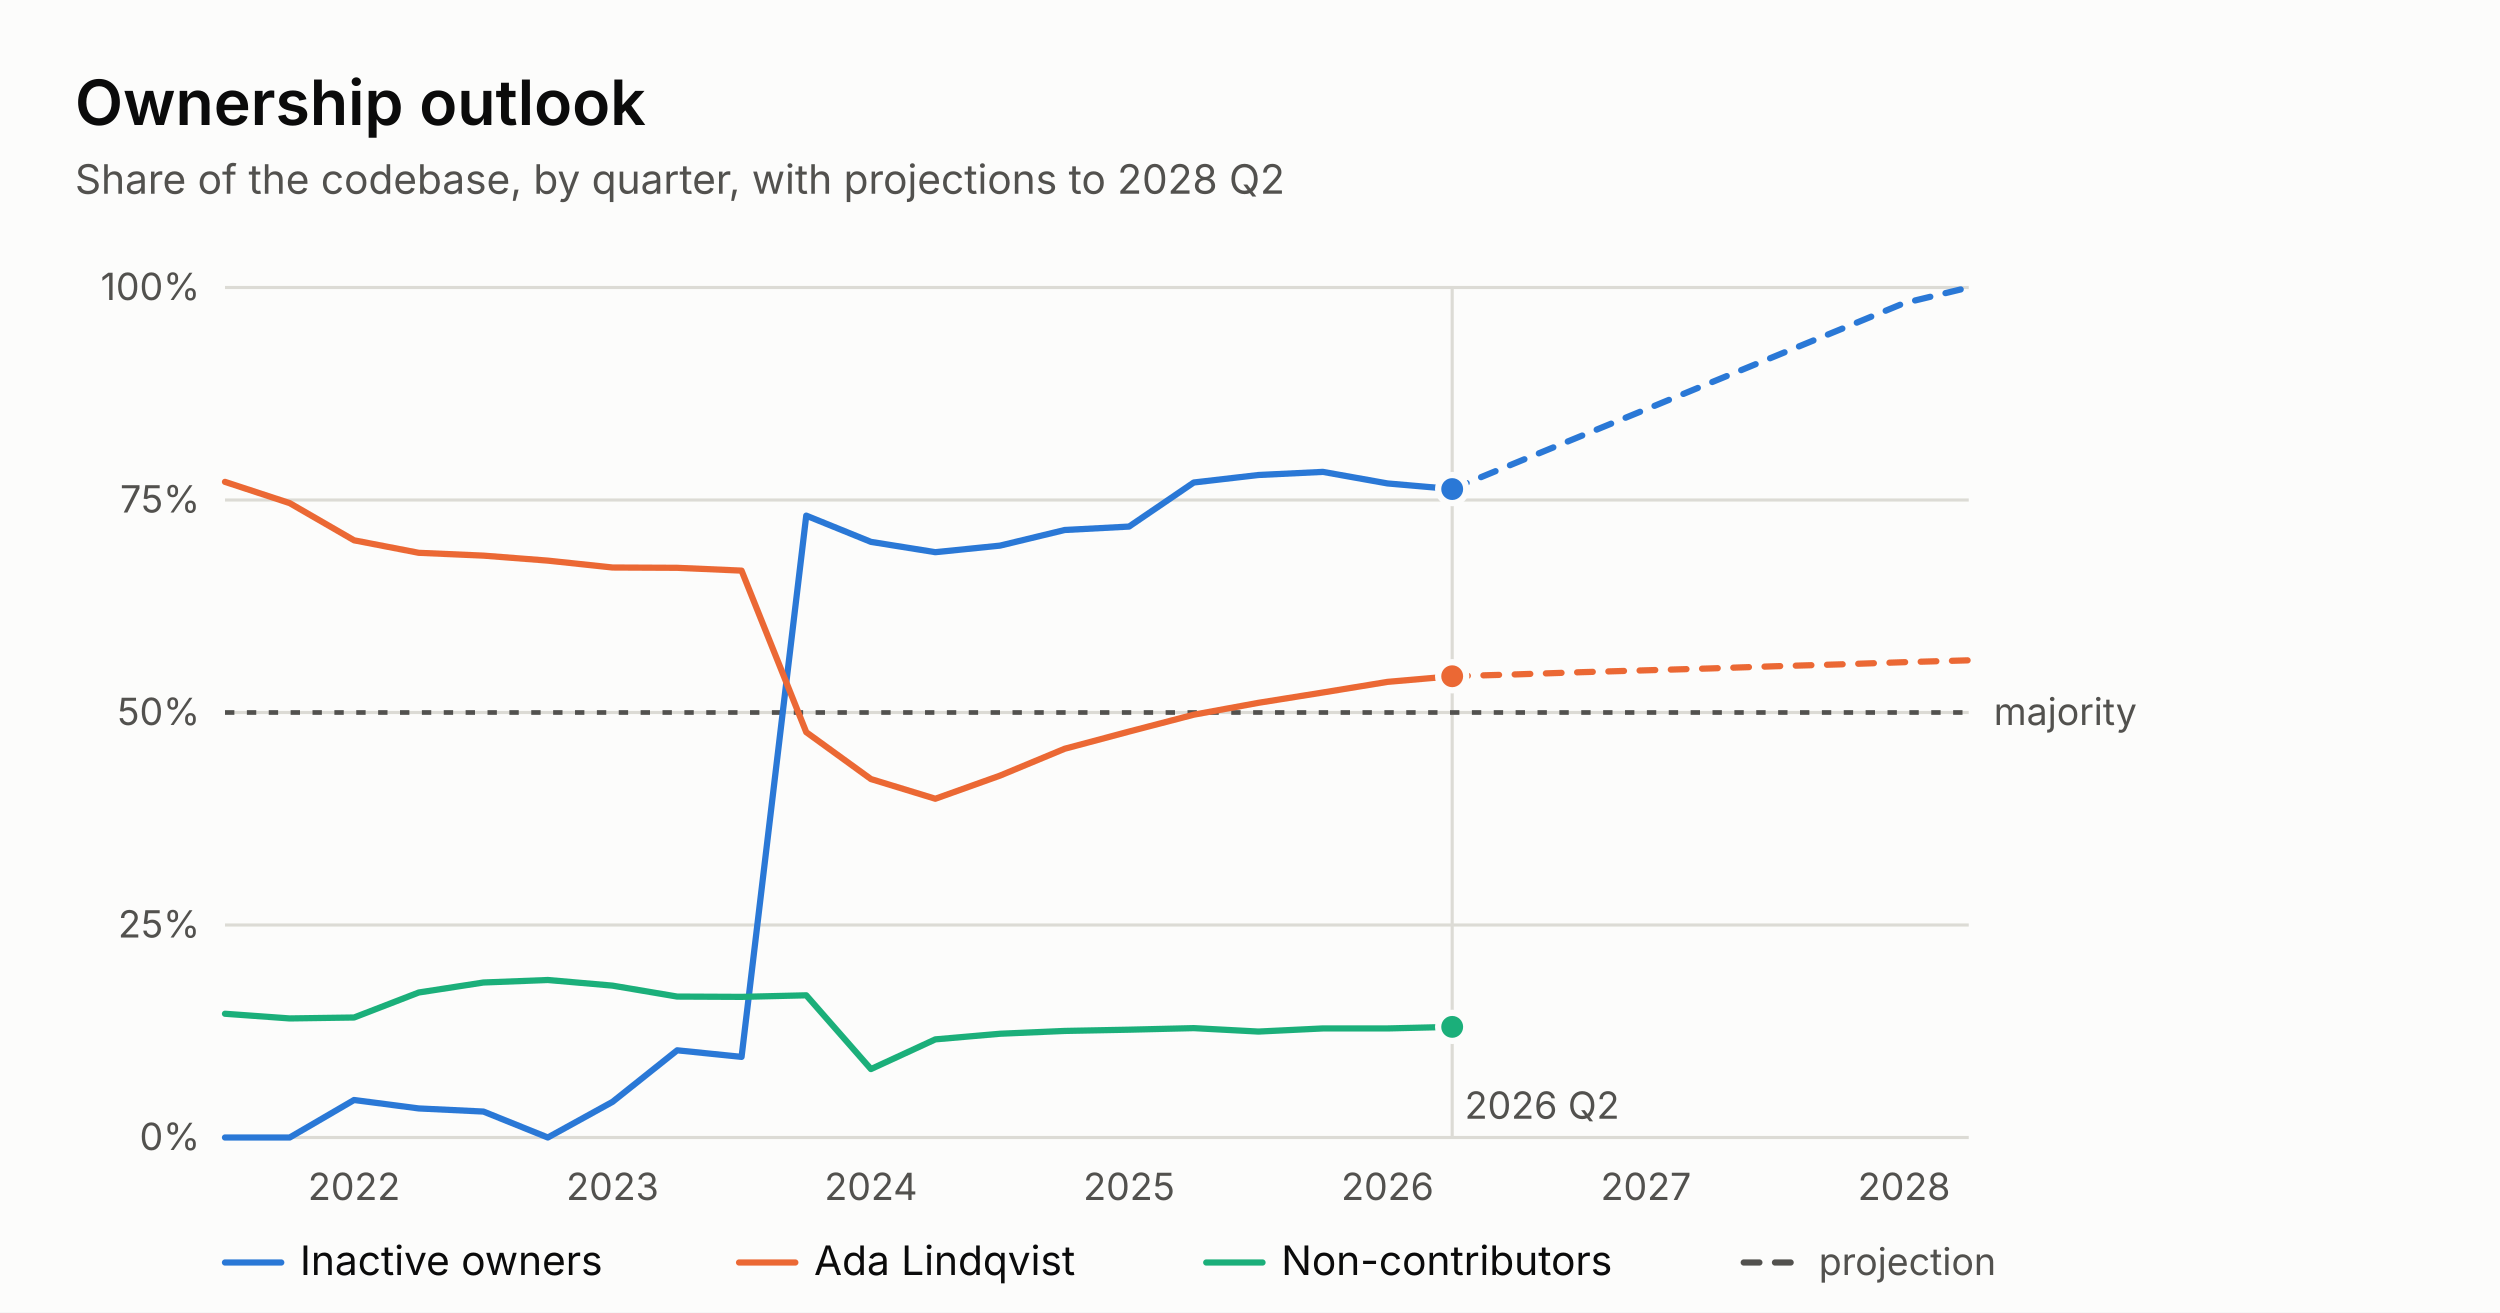
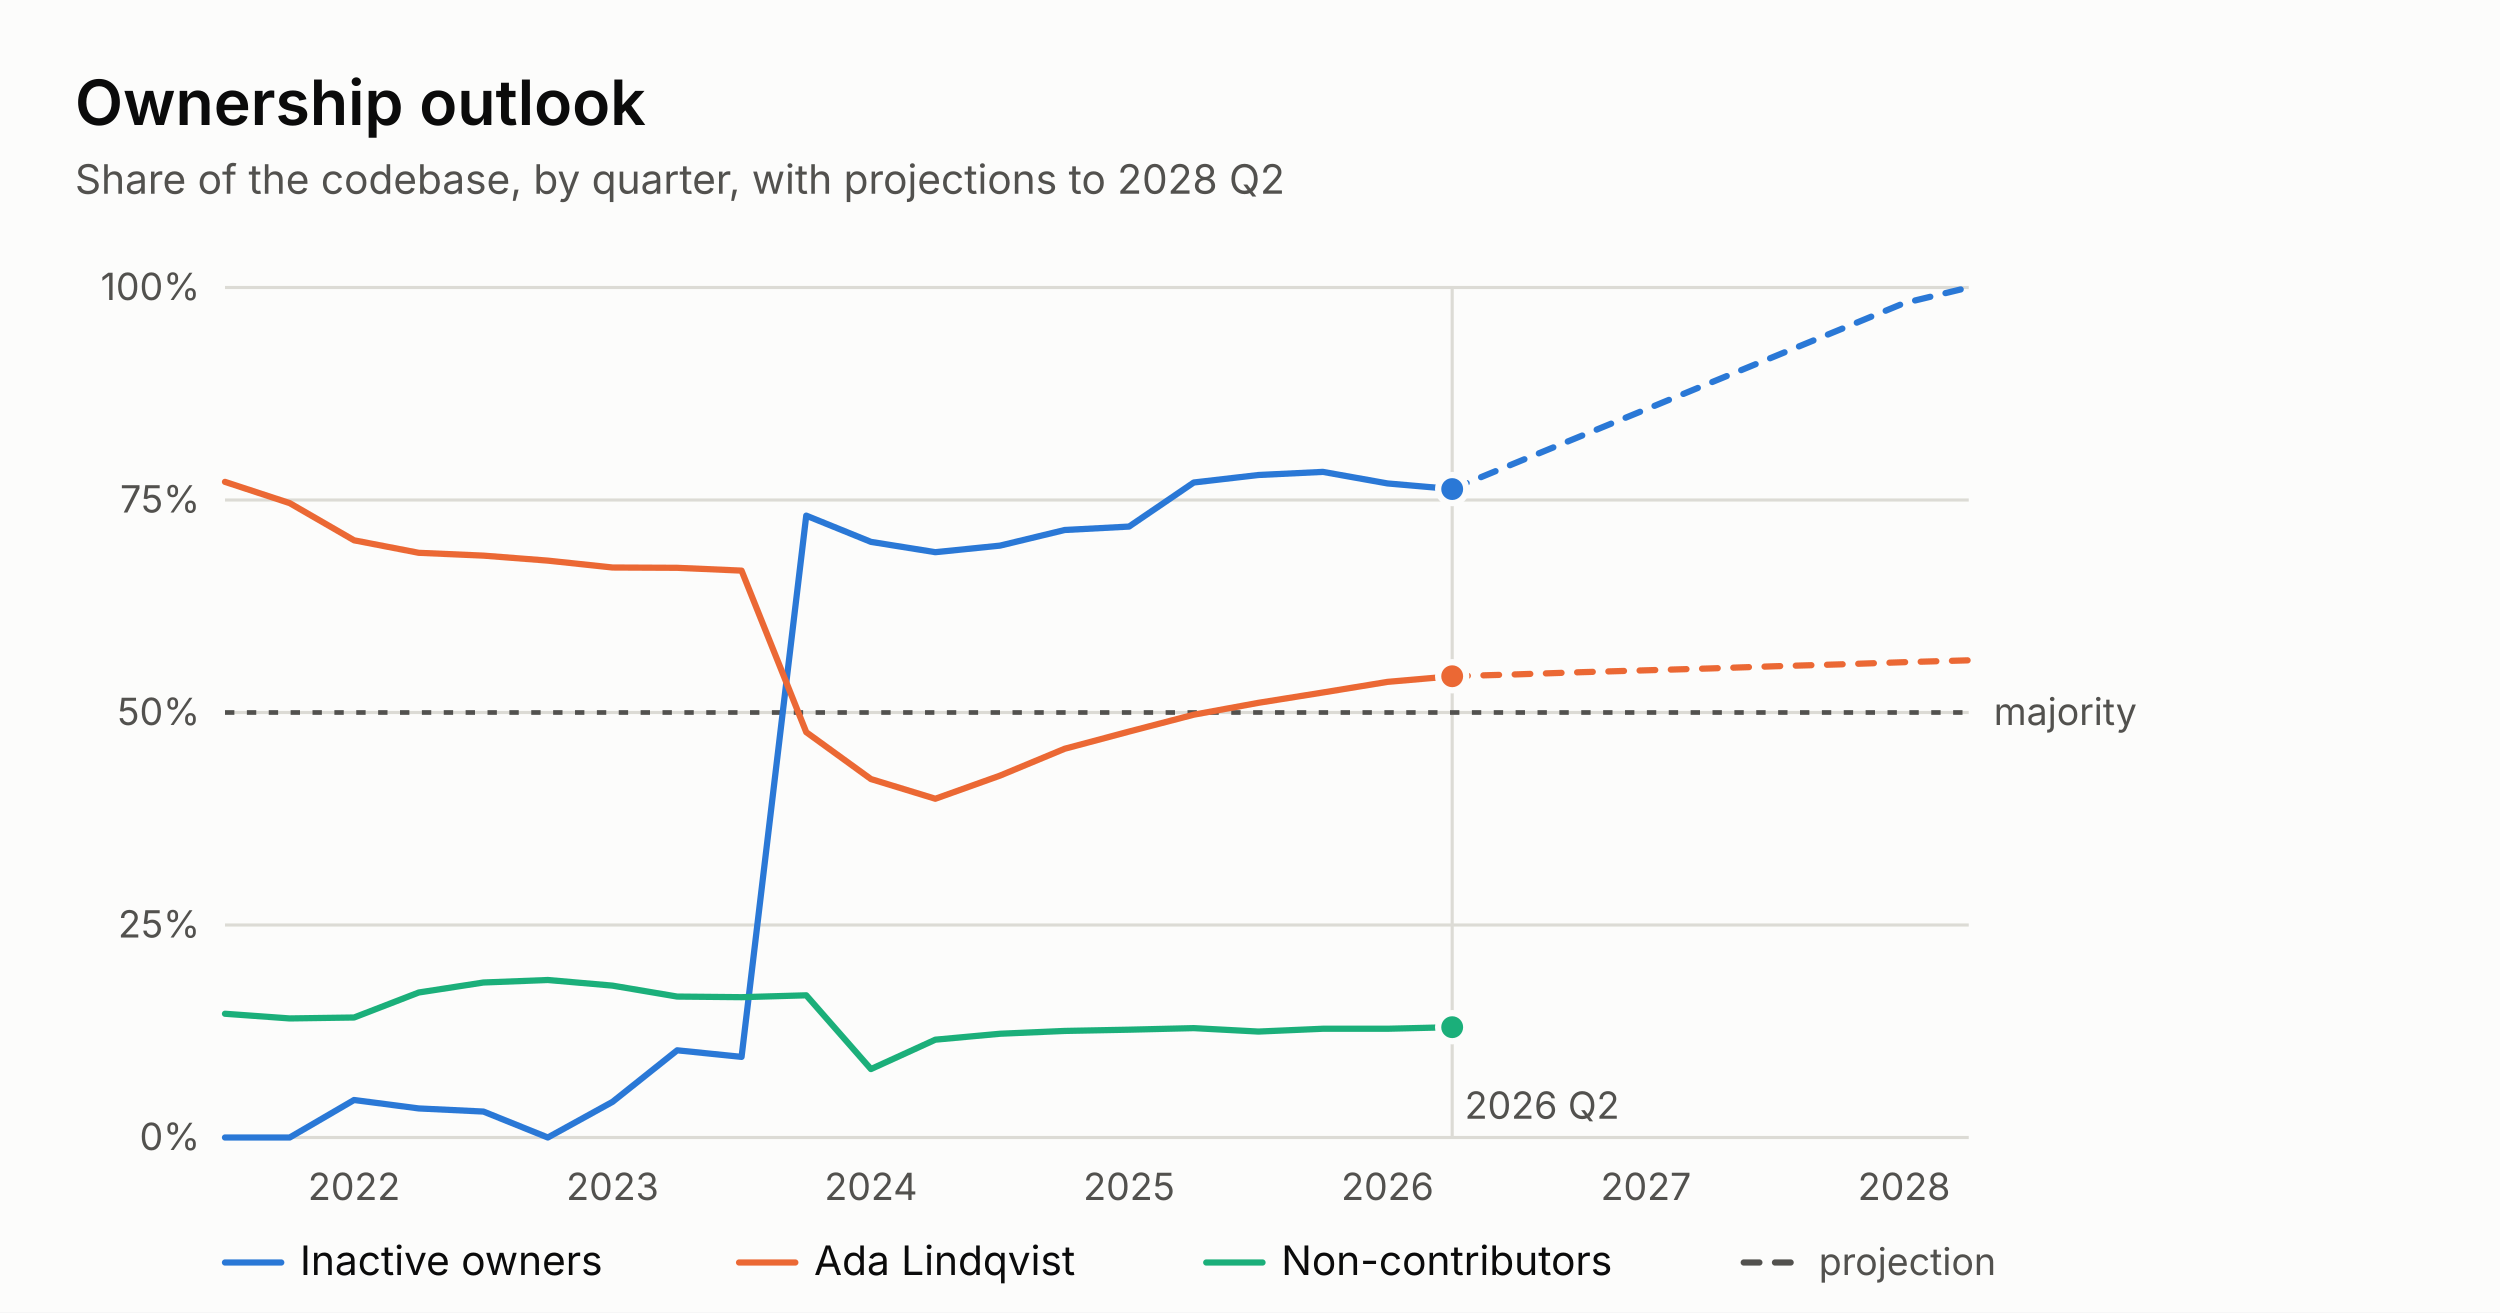
<svg xmlns="http://www.w3.org/2000/svg" width="800" height="420" viewBox="0 0 800 420" role="img">
  <style>
.title { font-family: system-ui, -apple-system, "Segoe UI", sans-serif; font-size: 20px; font-weight: 600; }
.subtitle, .label { font-family: system-ui, -apple-system, "Segoe UI", sans-serif; font-size: 13px; }
.mono { font-family: ui-monospace, "SF Mono", Menlo, Consolas, monospace; font-size: 13px; }
.muted, .axis { font-family: system-ui, -apple-system, "Segoe UI", sans-serif; font-size: 12px; }
.axis-title { font-family: system-ui, -apple-system, "Segoe UI", sans-serif; font-size: 12px; font-weight: 600; }
.value { font-family: system-ui, -apple-system, "Segoe UI", sans-serif; font-size: 11px; font-weight: 500; text-anchor: middle; }
.slice { stroke-width: 2; stroke-linejoin: round; }
.self { fill: none; stroke-width: 1.5; }
.grid { fill: none; stroke-width: 1; }
.area { fill-opacity: 0.12; stroke-width: 2; stroke-linejoin: round; }
.point { stroke-width: 2; }
.trend { fill: none; stroke-width: 2; stroke-linejoin: round; stroke-linecap: round; }
.projected { stroke-dasharray: 5 5; }
.target { stroke-dasharray: 3 4; stroke-width: 1.5; }
.hit { fill: transparent; }
.bg { fill: #fcfcfb; }
.title, .label, .mono, .axis { fill: #0b0b0b; }
.subtitle, .muted, .axis-title { fill: #52514e; }
.slice { stroke: #fcfcfb; }
.self { stroke: #52514e; }
.s1 { fill: #2a78d6; }
.s2 { fill: #eb6834; }
.s3 { fill: #1baf7a; }
.s4 { fill: #eda100; }
.s5 { fill: #e87ba4; }
.ra1 { fill: #2a78d6; stroke: #2a78d6; } .rp1 { fill: #2a78d6; stroke: #fcfcfb; }
.ra2 { fill: #eb6834; stroke: #eb6834; } .rp2 { fill: #eb6834; stroke: #fcfcfb; }
.ra3 { fill: #1baf7a; stroke: #1baf7a; } .rp3 { fill: #1baf7a; stroke: #fcfcfb; }
.ra4 { fill: #eda100; stroke: #eda100; } .rp4 { fill: #eda100; stroke: #fcfcfb; }
.ra5 { fill: #e87ba4; stroke: #e87ba4; } .rp5 { fill: #e87ba4; stroke: #fcfcfb; }
.grid { stroke: #dcdbd5; }
.ln1 { stroke: #2a78d6; }
.ln2 { stroke: #eb6834; }
.ln3 { stroke: #1baf7a; }
.ln4 { stroke: #eda100; }
.ln5 { stroke: #e87ba4; }
.target, .key { stroke: #52514e; }
.other { fill: #c9c8c1; }
.b0 { fill: #f0efec; }
.b1 { fill: #cde2fb; }
.b2 { fill: #b7d3f6; }
.b3 { fill: #9ec5f4; }
.b4 { fill: #6da7ec; }
.b5 { fill: #3987e5; }
.b6 { fill: #256abf; }
.b7 { fill: #184f95; }
.b8 { fill: #0d366b; }
.t1 { fill: #0b0b0b; }
.t2 { fill: #0b0b0b; }
.t3 { fill: #0b0b0b; }
.t4 { fill: #0b0b0b; }
.t5 { fill: #ffffff; }
.t6 { fill: #ffffff; }
.t7 { fill: #ffffff; }
.t8 { fill: #ffffff; }
@media (prefers-color-scheme: dark) {
.bg { fill: #1a1a19; }
.title, .label, .mono, .axis { fill: #ffffff; }
.subtitle, .muted, .axis-title { fill: #c3c2b7; }
.slice { stroke: #1a1a19; }
.self { stroke: #c3c2b7; }
.s1 { fill: #3987e5; }
.s2 { fill: #d95926; }
.s3 { fill: #199e70; }
.s4 { fill: #c98500; }
.s5 { fill: #d55181; }
.ra1 { fill: #3987e5; stroke: #3987e5; } .rp1 { fill: #3987e5; stroke: #1a1a19; }
.ra2 { fill: #d95926; stroke: #d95926; } .rp2 { fill: #d95926; stroke: #1a1a19; }
.ra3 { fill: #199e70; stroke: #199e70; } .rp3 { fill: #199e70; stroke: #1a1a19; }
.ra4 { fill: #c98500; stroke: #c98500; } .rp4 { fill: #c98500; stroke: #1a1a19; }
.ra5 { fill: #d55181; stroke: #d55181; } .rp5 { fill: #d55181; stroke: #1a1a19; }
.grid { stroke: #3a3a37; }
.ln1 { stroke: #3987e5; }
.ln2 { stroke: #d95926; }
.ln3 { stroke: #199e70; }
.ln4 { stroke: #c98500; }
.ln5 { stroke: #d55181; }
.target, .key { stroke: #c3c2b7; }
.other { fill: #4a4945; }
.b0 { fill: #262625; }
.b1 { fill: #0d366b; }
.b2 { fill: #184f95; }
.b3 { fill: #256abf; }
.b4 { fill: #3987e5; }
.b5 { fill: #6da7ec; }
.b6 { fill: #9ec5f4; }
.b7 { fill: #b7d3f6; }
.b8 { fill: #cde2fb; }
.t1 { fill: #ffffff; }
.t2 { fill: #ffffff; }
.t3 { fill: #ffffff; }
.t4 { fill: #ffffff; }
.t5 { fill: #0b0b0b; }
.t6 { fill: #0b0b0b; }
.t7 { fill: #0b0b0b; }
.t8 { fill: #0b0b0b; }
}
</style>
  <rect class="bg" width="800" height="420" />
  <text class="title" x="24" y="40">Ownership outlook</text>
  <text class="subtitle" x="24" y="62">Share of the codebase, by quarter, with projections to 2028 Q2</text>
  <line class="grid" x1="72" x2="630" y1="364.0" y2="364.0" />
  <text class="muted" x="64" y="368.0" text-anchor="end">0%</text>
  <line class="grid" x1="72" x2="630" y1="296.0" y2="296.0" />
  <text class="muted" x="64" y="300.0" text-anchor="end">25%</text>
  <line class="grid" x1="72" x2="630" y1="228.0" y2="228.0" />
  <text class="muted" x="64" y="232.0" text-anchor="end">50%</text>
  <line class="grid" x1="72" x2="630" y1="160.0" y2="160.0" />
  <text class="muted" x="64" y="164.0" text-anchor="end">75%</text>
  <line class="grid" x1="72" x2="630" y1="92.0" y2="92.0" />
  <text class="muted" x="64" y="96.0" text-anchor="end">100%</text>
  <text class="muted" x="113.3" y="384" text-anchor="middle">2022</text>
  <text class="muted" x="196.0" y="384" text-anchor="middle">2023</text>
  <text class="muted" x="278.7" y="384" text-anchor="middle">2024</text>
  <text class="muted" x="361.3" y="384" text-anchor="middle">2025</text>
  <text class="muted" x="444.0" y="384" text-anchor="middle">2026</text>
  <text class="muted" x="526.7" y="384" text-anchor="middle">2027</text>
  <text class="muted" x="609.3" y="384" text-anchor="middle">2028</text>
  <line class="grid" x1="464.7" x2="464.7" y1="92" y2="364" />
  <text class="muted" x="468.7" y="358">2026 Q2</text>
  <line class="target" x1="72" x2="630" y1="228.0" y2="228.0" />
  <text class="muted" x="638" y="232.0">majority</text>
  <path class="trend ln1" d="M 72.0 364.0 L 92.7 364.0 L 113.3 352.0 L 134.0 354.7 L 154.7 355.7 L 175.3 364.0 L 196.0 352.6 L 216.7 336.1 L 237.3 338.2 L 258.0 165.0 L 278.7 173.4 L 299.3 176.7 L 320.0 174.6 L 340.7 169.6 L 361.3 168.5 L 382.0 154.4 L 402.7 152.0 L 423.3 151.0 L 444.0 154.7 L 464.7 156.5" />
  <path class="trend projected ln1" d="M 464.7 156.5 L 485.3 148.0 L 506.0 139.5 L 526.7 131.0 L 547.3 122.5 L 568.0 114.0 L 588.7 105.5 L 609.3 97.0 L 630.0 92.0" />
  <circle class="hit" cx="72.0" cy="364.0" r="6" />
  <circle class="hit" cx="92.7" cy="364.0" r="6" />
  <circle class="hit" cx="113.3" cy="352.0" r="6" />
  <circle class="hit" cx="134.0" cy="354.7" r="6" />
  <circle class="hit" cx="154.7" cy="355.7" r="6" />
  <circle class="hit" cx="175.3" cy="364.0" r="6" />
  <circle class="hit" cx="196.0" cy="352.6" r="6" />
  <circle class="hit" cx="216.7" cy="336.1" r="6" />
  <circle class="hit" cx="237.3" cy="338.2" r="6" />
  <circle class="hit" cx="258.0" cy="165.0" r="6" />
  <circle class="hit" cx="278.7" cy="173.4" r="6" />
  <circle class="hit" cx="299.3" cy="176.7" r="6" />
  <circle class="hit" cx="320.0" cy="174.6" r="6" />
  <circle class="hit" cx="340.7" cy="169.6" r="6" />
  <circle class="hit" cx="361.3" cy="168.5" r="6" />
  <circle class="hit" cx="382.0" cy="154.4" r="6" />
  <circle class="hit" cx="402.7" cy="152.0" r="6" />
  <circle class="hit" cx="423.3" cy="151.0" r="6" />
  <circle class="hit" cx="444.0" cy="154.7" r="6" />
  <circle class="hit" cx="464.7" cy="156.5" r="6" />
  <circle class="point rp1" cx="464.7" cy="156.5" r="4.5" />
  <path class="trend ln2" d="M 72.0 154.2 L 92.7 161.0 L 113.3 172.9 L 134.0 176.9 L 154.7 177.8 L 175.3 179.4 L 196.0 181.6 L 216.7 181.7 L 237.3 182.6 L 258.0 234.3 L 278.7 249.3 L 299.3 255.6 L 320.0 248.2 L 340.7 239.6 L 361.3 234.1 L 382.0 228.7 L 402.7 224.9 L 423.3 221.6 L 444.0 218.2 L 464.7 216.4" />
  <path class="trend projected ln2" d="M 464.7 216.4 L 485.3 215.8 L 506.0 215.1 L 526.7 214.5 L 547.3 213.9 L 568.0 213.2 L 588.7 212.6 L 609.3 211.9 L 630.0 211.3" />
  <circle class="hit" cx="72.0" cy="154.2" r="6" />
  <circle class="hit" cx="92.7" cy="161.0" r="6" />
  <circle class="hit" cx="113.3" cy="172.9" r="6" />
  <circle class="hit" cx="134.0" cy="176.9" r="6" />
  <circle class="hit" cx="154.7" cy="177.8" r="6" />
  <circle class="hit" cx="175.3" cy="179.4" r="6" />
  <circle class="hit" cx="196.0" cy="181.6" r="6" />
  <circle class="hit" cx="216.7" cy="181.7" r="6" />
  <circle class="hit" cx="237.3" cy="182.6" r="6" />
  <circle class="hit" cx="258.0" cy="234.3" r="6" />
  <circle class="hit" cx="278.7" cy="249.3" r="6" />
  <circle class="hit" cx="299.3" cy="255.6" r="6" />
  <circle class="hit" cx="320.0" cy="248.2" r="6" />
  <circle class="hit" cx="340.7" cy="239.6" r="6" />
  <circle class="hit" cx="361.3" cy="234.1" r="6" />
  <circle class="hit" cx="382.0" cy="228.7" r="6" />
  <circle class="hit" cx="402.7" cy="224.9" r="6" />
  <circle class="hit" cx="423.3" cy="221.6" r="6" />
  <circle class="hit" cx="444.0" cy="218.2" r="6" />
  <circle class="hit" cx="464.7" cy="216.4" r="6" />
  <circle class="point rp2" cx="464.7" cy="216.4" r="4.5" />
-   <path class="trend ln3" d="M 72.0 324.4 L 92.7 325.9 L 113.3 325.6 L 134.0 317.6 L 154.7 314.4 L 175.3 313.6 L 196.0 315.4 L 216.7 318.9 L 237.3 319.0 L 258.0 318.5 L 278.7 342.1 L 299.3 332.6 L 320.0 330.8 L 340.7 329.9 L 361.3 329.5 L 382.0 329.0 L 402.7 330.1 L 423.3 329.1 L 444.0 329.1 L 464.7 328.6" />
+   <path class="trend ln3" d="M 72.0 324.4 L 92.7 325.9 L 113.3 325.6 L 134.0 317.6 L 154.7 314.4 L 175.3 313.6 L 196.0 315.4 L 216.7 318.9 L 237.3 319.1 L 258.0 318.5 L 278.7 342.1 L 299.3 332.7 L 320.0 330.8 L 340.7 329.9 L 361.3 329.5 L 382.0 329.0 L 402.7 330.1 L 423.3 329.2 L 444.0 329.2 L 464.7 328.7" />
  <circle class="hit" cx="72.0" cy="324.4" r="6" />
  <circle class="hit" cx="92.7" cy="325.9" r="6" />
  <circle class="hit" cx="113.3" cy="325.6" r="6" />
  <circle class="hit" cx="134.0" cy="317.6" r="6" />
  <circle class="hit" cx="154.7" cy="314.4" r="6" />
  <circle class="hit" cx="175.3" cy="313.6" r="6" />
  <circle class="hit" cx="196.0" cy="315.4" r="6" />
  <circle class="hit" cx="216.7" cy="318.9" r="6" />
-   <circle class="hit" cx="237.3" cy="319.0" r="6" />
+   <circle class="hit" cx="237.3" cy="319.1" r="6" />
  <circle class="hit" cx="258.0" cy="318.5" r="6" />
  <circle class="hit" cx="278.7" cy="342.1" r="6" />
-   <circle class="hit" cx="299.3" cy="332.6" r="6" />
+   <circle class="hit" cx="299.3" cy="332.7" r="6" />
  <circle class="hit" cx="320.0" cy="330.8" r="6" />
  <circle class="hit" cx="340.7" cy="329.9" r="6" />
  <circle class="hit" cx="361.3" cy="329.5" r="6" />
  <circle class="hit" cx="382.0" cy="329.0" r="6" />
  <circle class="hit" cx="402.7" cy="330.1" r="6" />
-   <circle class="hit" cx="423.3" cy="329.1" r="6" />
-   <circle class="hit" cx="444.0" cy="329.1" r="6" />
-   <circle class="hit" cx="464.7" cy="328.6" r="6" />
-   <circle class="point rp3" cx="464.7" cy="328.6" r="4.5" />
+   <circle class="hit" cx="423.3" cy="329.2" r="6" />
+   <circle class="hit" cx="444.0" cy="329.2" r="6" />
+   <circle class="hit" cx="464.7" cy="328.7" r="6" />
+   <circle class="point rp3" cx="464.7" cy="328.7" r="4.5" />
  <line class="trend ln1" x1="72" x2="90" y1="404" y2="404" />
  <text class="label" x="96" y="408">Inactive owners</text>
  <line class="trend ln2" x1="236.5" x2="254.5" y1="404" y2="404" />
  <text class="label" x="260.5" y="408">Ada Lindqvist</text>
  <line class="trend ln3" x1="386" x2="404" y1="404" y2="404" />
  <text class="label" x="410" y="408">Non-contributors</text>
  <line class="trend projected key" x1="558" x2="576" y1="404" y2="404" />
  <text class="muted" x="582" y="408">projection</text>
</svg>
